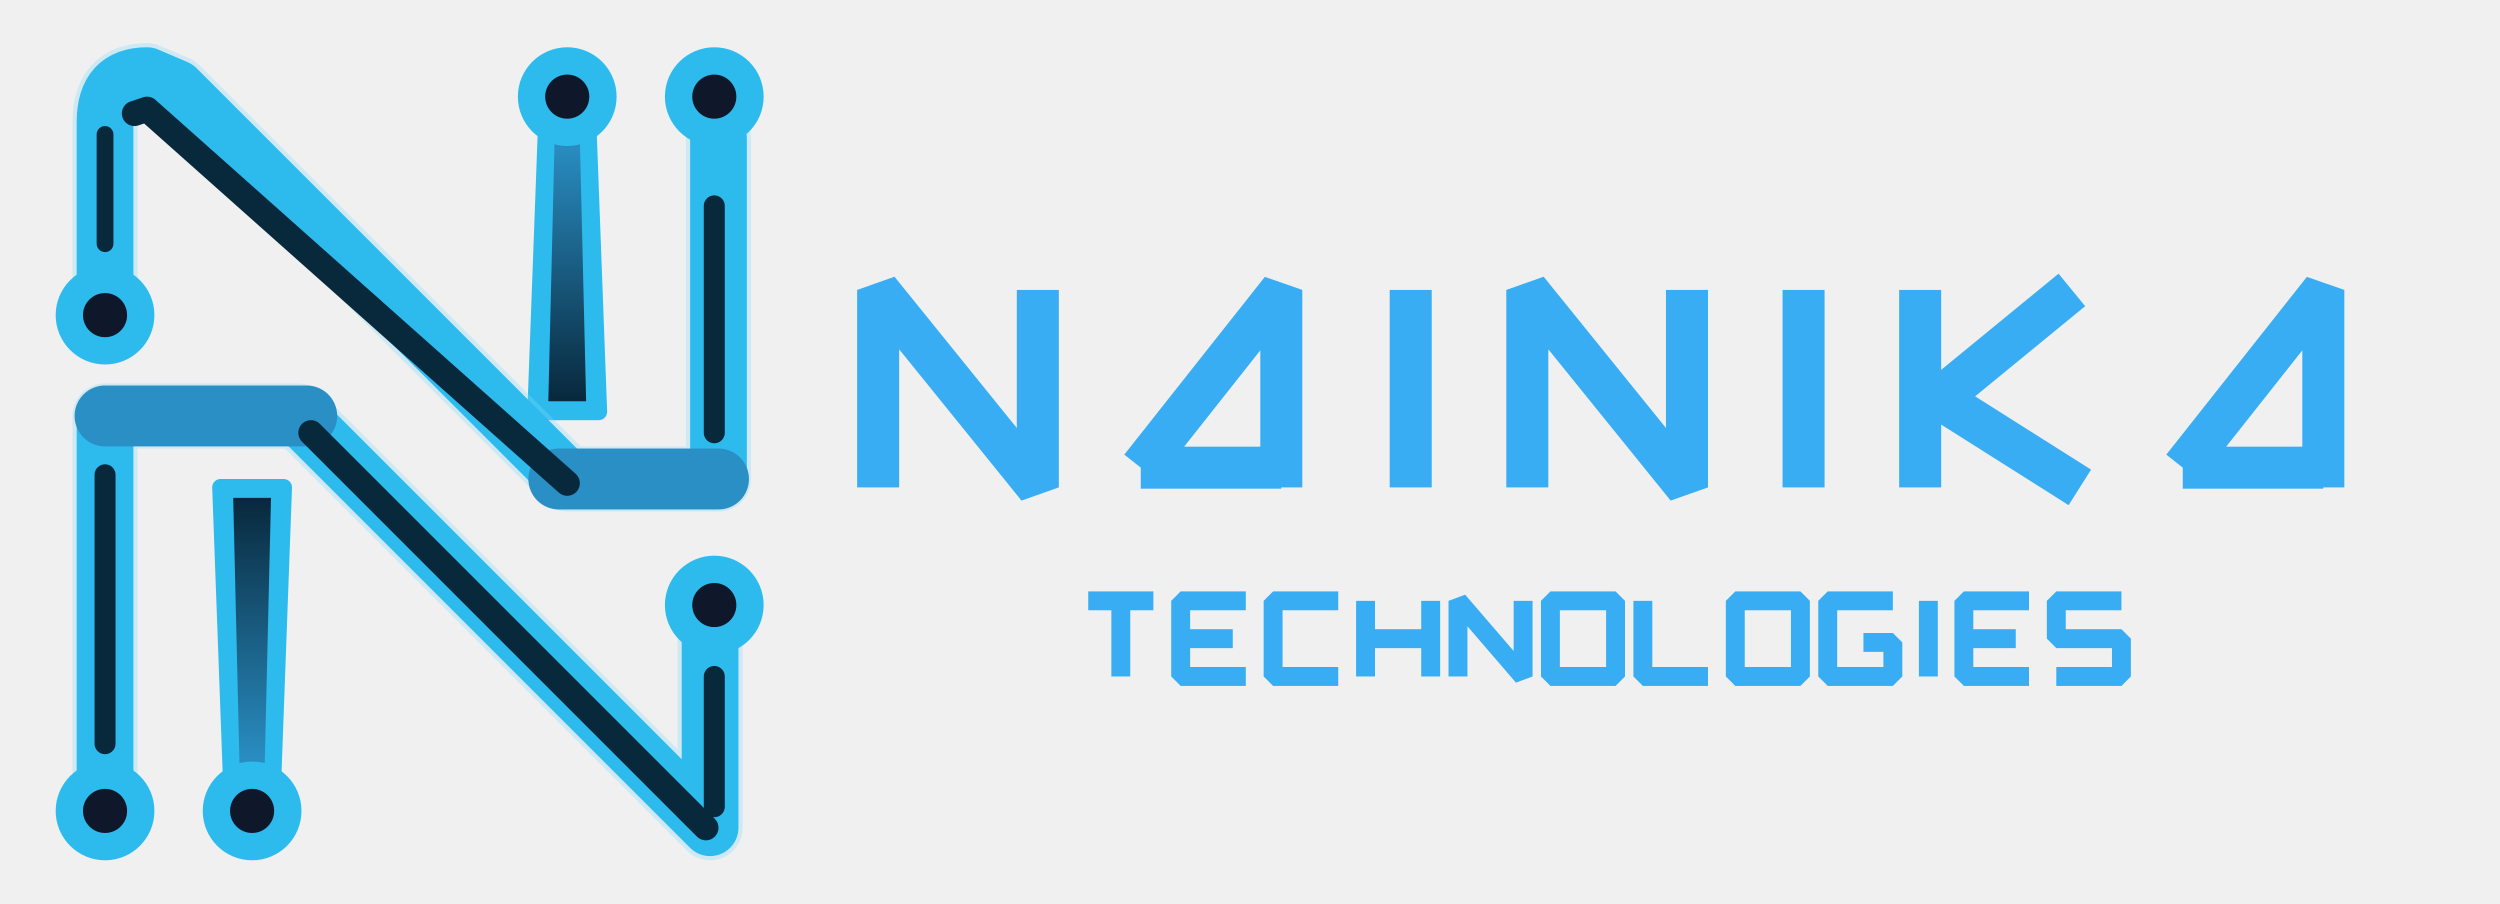
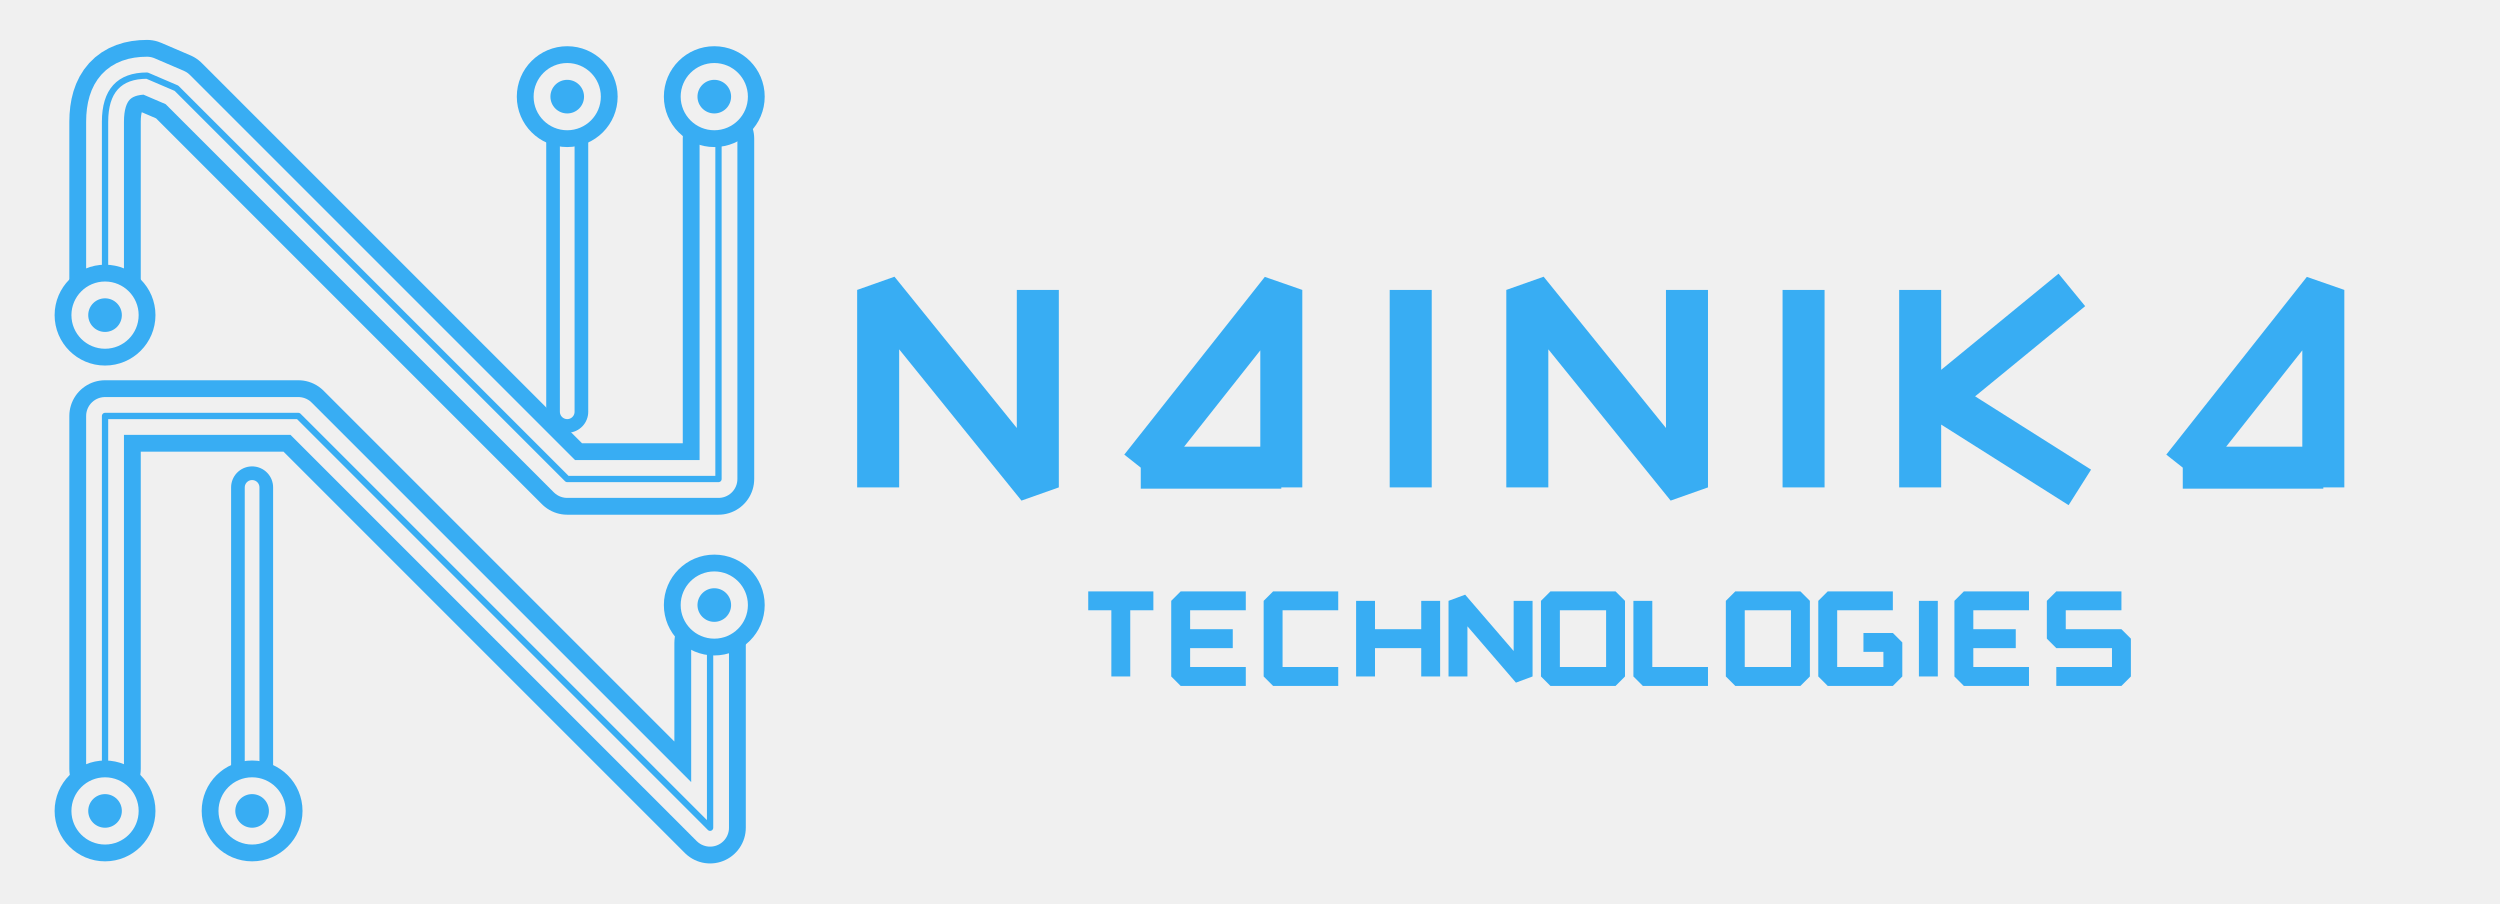
<svg xmlns="http://www.w3.org/2000/svg" viewBox="30 30 1190 430">
  <defs>
-     <linearGradient id="stub1" x1="0" y1="0" x2="0" y2="1">
-       <stop offset="0" stop-color="#2A8FC4" />
-       <stop offset="1" stop-color="#08283C" />
-     </linearGradient>
-     <linearGradient id="stub2" x1="0" y1="1" x2="0" y2="0">
-       <stop offset="0" stop-color="#2A8FC4" />
-       <stop offset="1" stop-color="#08283C" />
-     </linearGradient>
+     <mask id="n-mask" maskUnits="userSpaceOnUse" x="0" y="0" width="450" height="500">
+       <rect x="0" y="0" width="450" height="500" fill="#000" />
+       <path d="M300 76V226" fill="none" stroke="#fff" stroke-width="20" stroke-linecap="round" stroke-linejoin="round" />
+       <path d="M150 416V262" fill="none" stroke="#fff" stroke-width="20" stroke-linecap="round" stroke-linejoin="round" />
+       <path d="M80 178V88Q80 66 100 66L114 72L300 258H372V96" fill="none" stroke="#fff" stroke-width="34" stroke-linecap="round" stroke-linejoin="round" />
+       <path d="M80 396V228H172L368 424V336" fill="none" stroke="#fff" stroke-width="34" stroke-linecap="round" stroke-linejoin="round" />
+       <path d="M300 76V226" fill="none" stroke="#000" stroke-width="7" stroke-linecap="round" stroke-linejoin="round" />
+       <path d="M150 416V262" fill="none" stroke="#000" stroke-width="7" stroke-linecap="round" stroke-linejoin="round" />
+       <path d="M80 178V88Q80 66 100 66L114 72L300 258H372V96" fill="none" stroke="#000" stroke-width="18" stroke-linecap="round" stroke-linejoin="round" />
+       <path d="M80 396V228H172L368 424V336" fill="none" stroke="#000" stroke-width="18" stroke-linecap="round" stroke-linejoin="round" />
+       <path data-c="1" d="M80 178V88Q80 66 100 66L114 72L300 258H372V96" fill="none" stroke="#fff" stroke-width="3" stroke-linecap="round" stroke-linejoin="round" />
+       <path data-c="1" d="M80 396V228H172L368 424V336" fill="none" stroke="#fff" stroke-width="3" stroke-linecap="round" stroke-linejoin="round" />
+       <circle cx="80" cy="180" r="20" fill="#000" />
+       <circle cx="300" cy="76" r="20" fill="#000" />
+       <circle cx="370" cy="76" r="20" fill="#000" />
+       <circle cx="370" cy="318" r="20" fill="#000" />
+       <circle cx="80" cy="416" r="20" fill="#000" />
+       <circle cx="150" cy="416" r="20" fill="#000" />
+     </mask>
  </defs>
-   <path d="M290 92L285 226H315L310 92Z" fill="#2DBBEE" stroke="#2DBBEE" stroke-width="8" stroke-linejoin="round" />
-   <path d="M294 96L291 221H309L306 96Z" fill="url(#stub1)" />
-   <path d="M140 398L135 262H165L160 398Z" fill="#2DBBEE" stroke="#2DBBEE" stroke-width="8" stroke-linejoin="round" />
-   <path d="M144 394L141 267H159L156 394Z" fill="url(#stub2)" />
-   <path d="M80 178V88Q80 66 100 66L114 72L300 258H372V96" fill="none" stroke="#7FDBFA" stroke-width="31" stroke-linecap="round" stroke-linejoin="round" opacity=".3" />
-   <path d="M80 396V228H172L368 424V336" fill="none" stroke="#7FDBFA" stroke-width="31" stroke-linecap="round" stroke-linejoin="round" opacity=".3" />
-   <path d="M80 178V88Q80 66 100 66L114 72L300 258H372V96" fill="none" stroke="#2DBBEE" stroke-width="27" stroke-linecap="round" stroke-linejoin="round" />
-   <path d="M80 396V228H172L368 424V336" fill="none" stroke="#2DBBEE" stroke-width="27" stroke-linecap="round" stroke-linejoin="round" />
-   <path d="M296 258H372" fill="none" stroke="#2A8FC4" stroke-width="29" stroke-linecap="round" stroke-linejoin="round" />
-   <path d="M80 228H176" fill="none" stroke="#2A8FC4" stroke-width="29" stroke-linecap="round" stroke-linejoin="round" />
-   <path d="M94 84L100 82L300 260" fill="none" stroke="#08283C" stroke-width="12" stroke-linecap="round" stroke-linejoin="round" />
-   <path d="M178 236L366 424" fill="none" stroke="#08283C" stroke-width="12" stroke-linecap="round" stroke-linejoin="round" />
-   <path d="M370 128V236" fill="none" stroke="#08283C" stroke-width="10" stroke-linecap="round" stroke-linejoin="round" />
-   <path d="M80 256V384" fill="none" stroke="#08283C" stroke-width="10" stroke-linecap="round" stroke-linejoin="round" />
-   <path d="M80 94V146" fill="none" stroke="#08283C" stroke-width="8" stroke-linecap="round" stroke-linejoin="round" />
-   <path d="M370 352V414" fill="none" stroke="#08283C" stroke-width="10" stroke-linecap="round" stroke-linejoin="round" />
-   <circle cx="80" cy="180" r="17" fill="#0f172a" stroke="#2DBBEE" stroke-width="13" />
-   <circle cx="300" cy="76" r="17" fill="#0f172a" stroke="#2DBBEE" stroke-width="13" />
-   <circle cx="370" cy="76" r="17" fill="#0f172a" stroke="#2DBBEE" stroke-width="13" />
-   <circle cx="370" cy="318" r="17" fill="#0f172a" stroke="#2DBBEE" stroke-width="13" />
-   <circle cx="80" cy="416" r="17" fill="#0f172a" stroke="#2DBBEE" stroke-width="13" />
-   <circle cx="150" cy="416" r="17" fill="#0f172a" stroke="#2DBBEE" stroke-width="13" />
+   <rect x="0" y="0" width="450" height="500" fill="#38ADF3" mask="url(#n-mask)" />
+   <circle cx="80" cy="180" r="20" fill="none" stroke="#38ADF3" stroke-width="8" />
+   <circle cx="80" cy="180" r="8" fill="#38ADF3" />
+   <circle cx="300" cy="76" r="20" fill="none" stroke="#38ADF3" stroke-width="8" />
+   <circle cx="300" cy="76" r="8" fill="#38ADF3" />
+   <circle cx="370" cy="76" r="20" fill="none" stroke="#38ADF3" stroke-width="8" />
+   <circle cx="370" cy="76" r="8" fill="#38ADF3" />
+   <circle cx="370" cy="318" r="20" fill="none" stroke="#38ADF3" stroke-width="8" />
+   <circle cx="370" cy="318" r="8" fill="#38ADF3" />
+   <circle cx="80" cy="416" r="20" fill="none" stroke="#38ADF3" stroke-width="8" />
+   <circle cx="80" cy="416" r="8" fill="#38ADF3" />
+   <circle cx="150" cy="416" r="20" fill="none" stroke="#38ADF3" stroke-width="8" />
+   <circle cx="150" cy="416" r="8" fill="#38ADF3" />
  <path d="M448.0 262.0V168.0L524.0 262.0V168.0" fill="none" stroke="#38ADF3" stroke-width="20" stroke-linecap="butt" stroke-linejoin="bevel" />
  <path d="M573.0 252.6L639.9 168.0V262.0M573.0 252.6H639.9" fill="none" stroke="#38ADF3" stroke-width="20" stroke-linecap="butt" stroke-linejoin="bevel" />
  <path d="M701.5 168.0V262.0" fill="none" stroke="#38ADF3" stroke-width="20" stroke-linecap="butt" stroke-linejoin="bevel" />
  <path d="M757.0 262.0V168.0L833.0 262.0V168.0" fill="none" stroke="#38ADF3" stroke-width="20" stroke-linecap="butt" stroke-linejoin="bevel" />
  <path d="M888.5 168.0V262.0" fill="none" stroke="#38ADF3" stroke-width="20" stroke-linecap="butt" stroke-linejoin="bevel" />
  <path d="M944.0 168.0V262.0M1016.2 168.0L953.1 219.7L1020.0 262.0" fill="none" stroke="#38ADF3" stroke-width="20" stroke-linecap="butt" stroke-linejoin="bevel" />
  <path d="M1069.0 252.6L1135.9 168.0V262.0M1069.0 252.6H1135.9" fill="none" stroke="#38ADF3" stroke-width="20" stroke-linecap="butt" stroke-linejoin="bevel" />
  <path d="M548.0 316.0H579.0M563.5 316.0V352.0" fill="none" stroke="#38ADF3" stroke-width="9" stroke-linecap="butt" stroke-linejoin="bevel" />
  <path d="M623.0 316.0H592.0V352.0H623.0M592.0 334.0H616.8" fill="none" stroke="#38ADF3" stroke-width="9" stroke-linecap="butt" stroke-linejoin="bevel" />
  <path d="M667.0 316.0H636.0V352.0H667.0" fill="none" stroke="#38ADF3" stroke-width="9" stroke-linecap="butt" stroke-linejoin="bevel" />
  <path d="M680.0 316.0V352.0M711.0 316.0V352.0M680.0 334.0H711.0" fill="none" stroke="#38ADF3" stroke-width="9" stroke-linecap="butt" stroke-linejoin="bevel" />
  <path d="M724.0 352.0V316.0L755.0 352.0V316.0" fill="none" stroke="#38ADF3" stroke-width="9" stroke-linecap="butt" stroke-linejoin="bevel" />
  <path d="M768.0 316.0H799.0V352.0H768.0Z" fill="none" stroke="#38ADF3" stroke-width="9" stroke-linecap="butt" stroke-linejoin="bevel" />
  <path d="M812.0 316.0V352.0H843.0" fill="none" stroke="#38ADF3" stroke-width="9" stroke-linecap="butt" stroke-linejoin="bevel" />
  <path d="M856.0 316.0H887.0V352.0H856.0Z" fill="none" stroke="#38ADF3" stroke-width="9" stroke-linecap="butt" stroke-linejoin="bevel" />
  <path d="M931.0 316.0H900.0V352.0H931.0V335.8H917.0" fill="none" stroke="#38ADF3" stroke-width="9" stroke-linecap="butt" stroke-linejoin="bevel" />
  <path d="M947.9 316.0V352.0" fill="none" stroke="#38ADF3" stroke-width="9" stroke-linecap="butt" stroke-linejoin="bevel" />
  <path d="M995.8 316.0H964.8V352.0H995.8M964.8 334.0H989.5" fill="none" stroke="#38ADF3" stroke-width="9" stroke-linecap="butt" stroke-linejoin="bevel" />
  <path d="M1039.8 316.0H1008.8V334.0H1039.8V352.0H1008.8" fill="none" stroke="#38ADF3" stroke-width="9" stroke-linecap="butt" stroke-linejoin="bevel" />
</svg>
